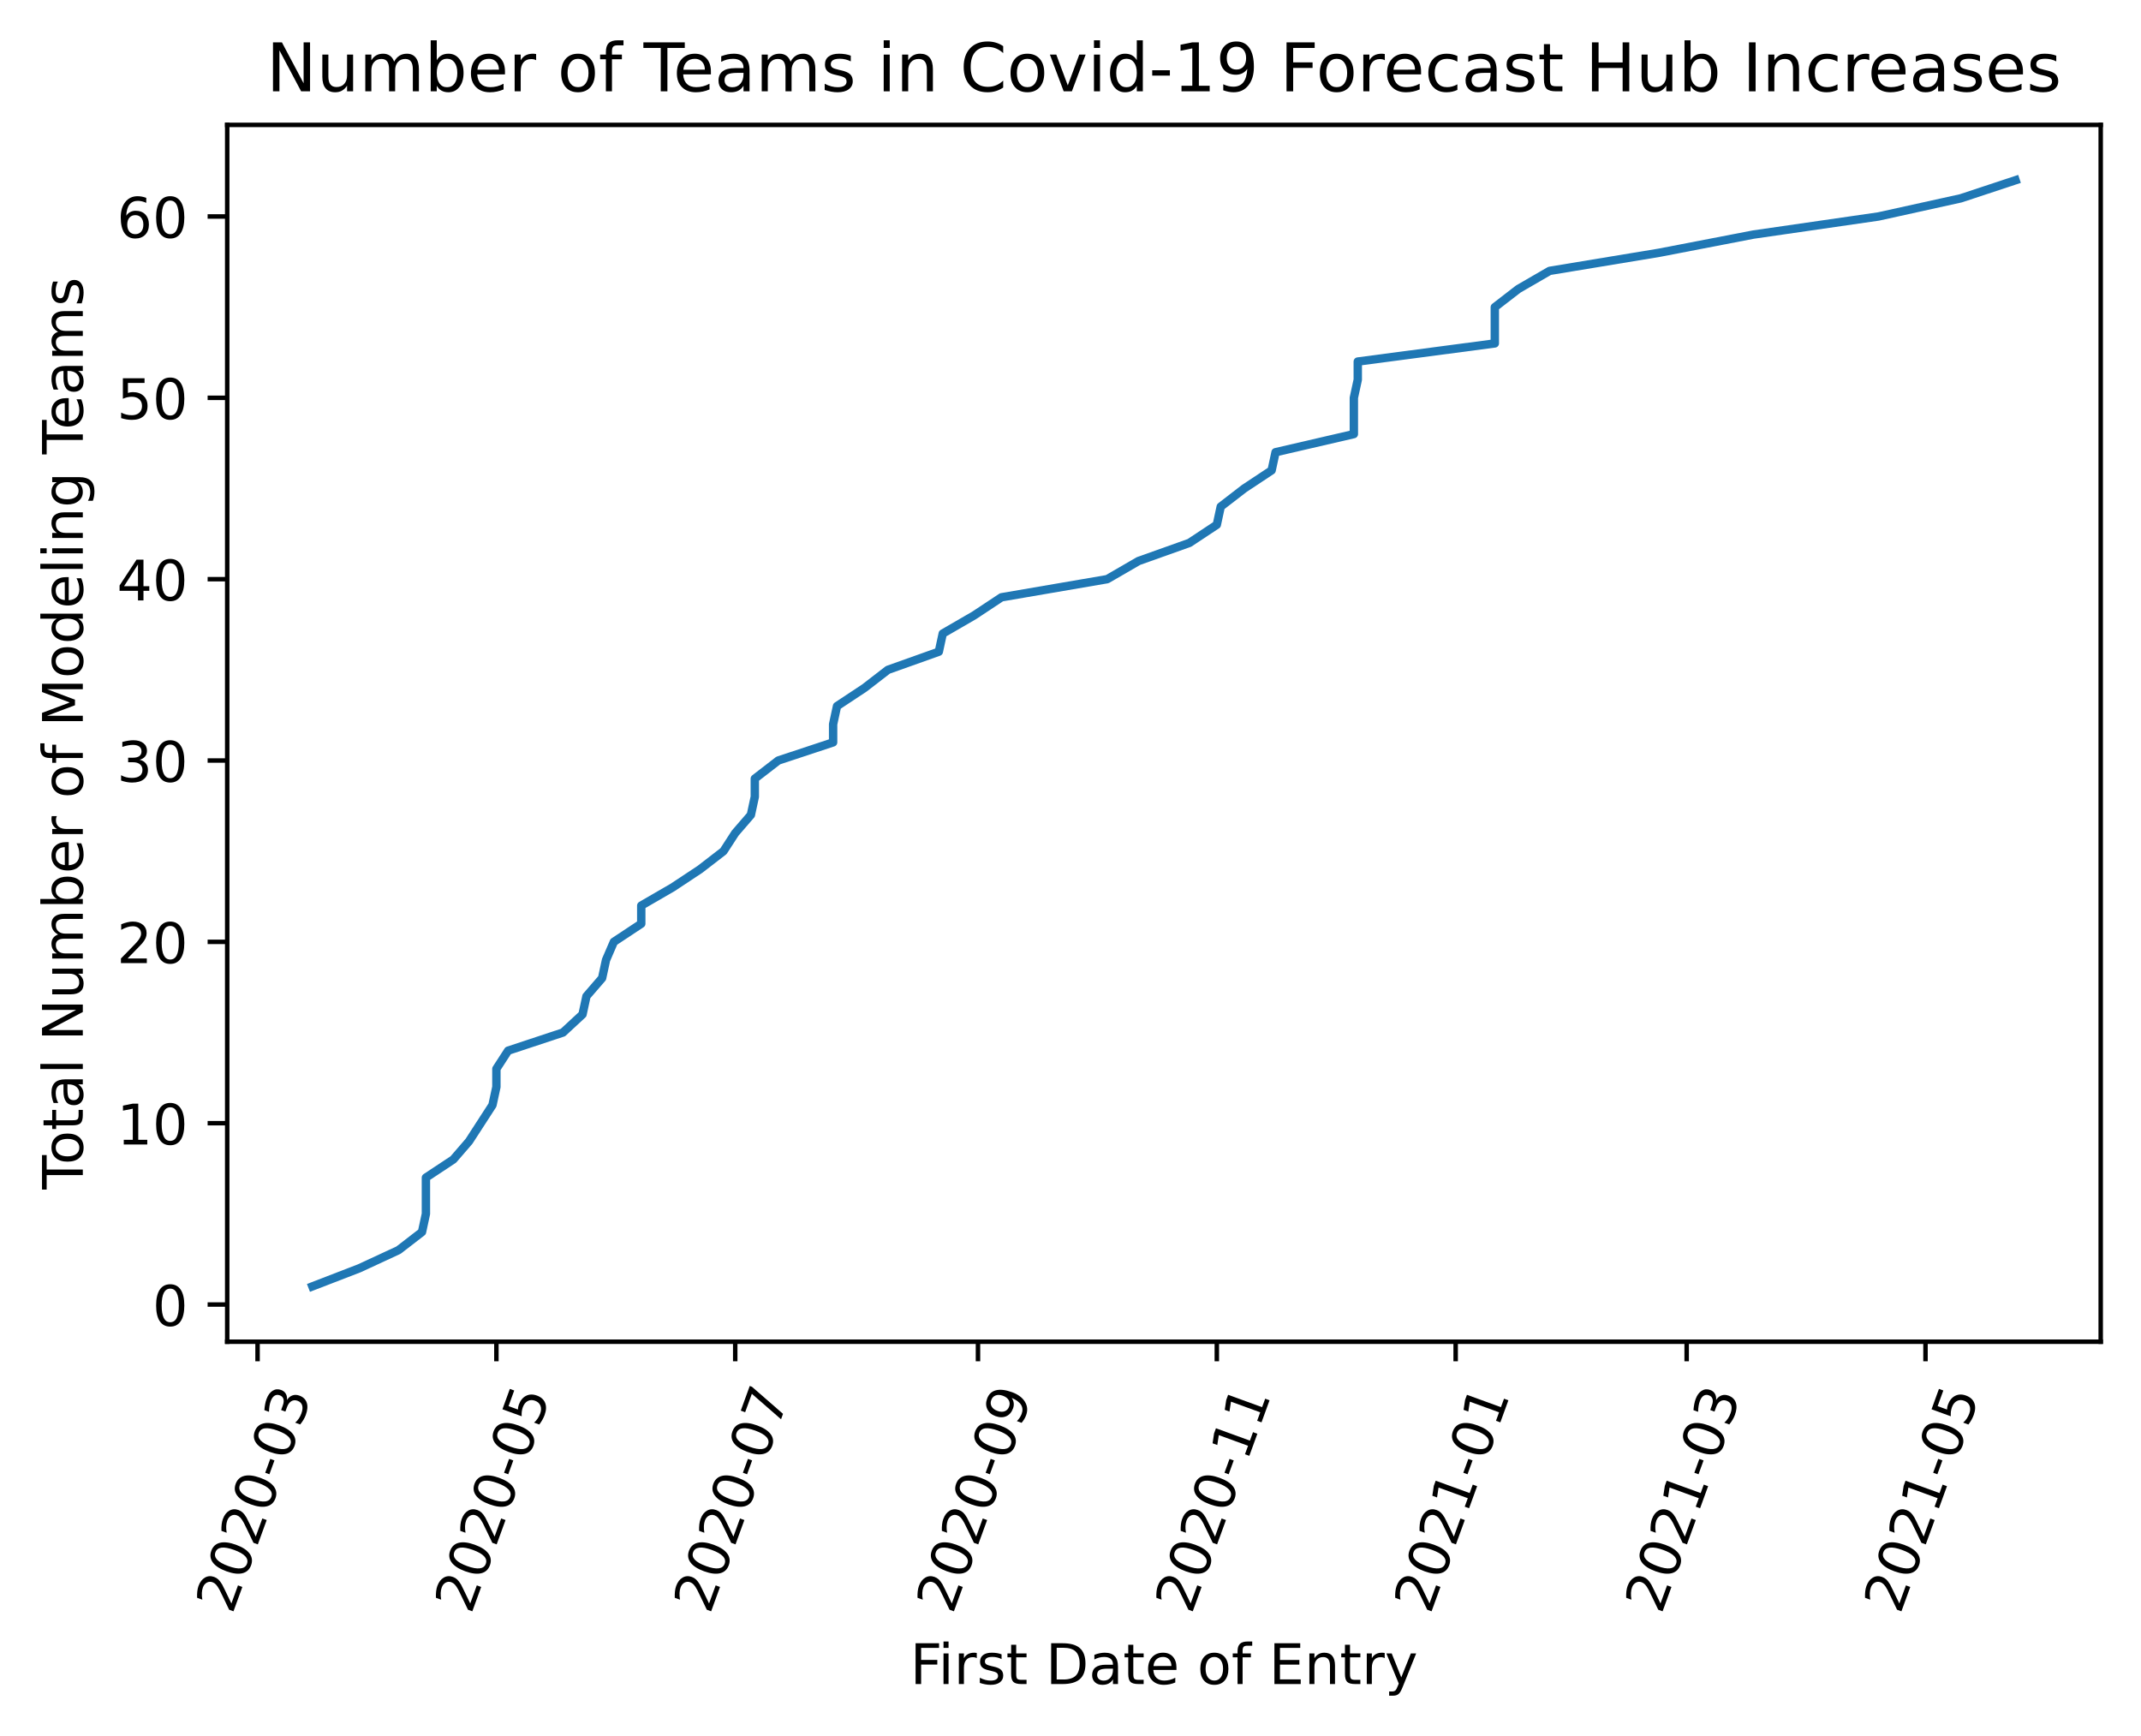
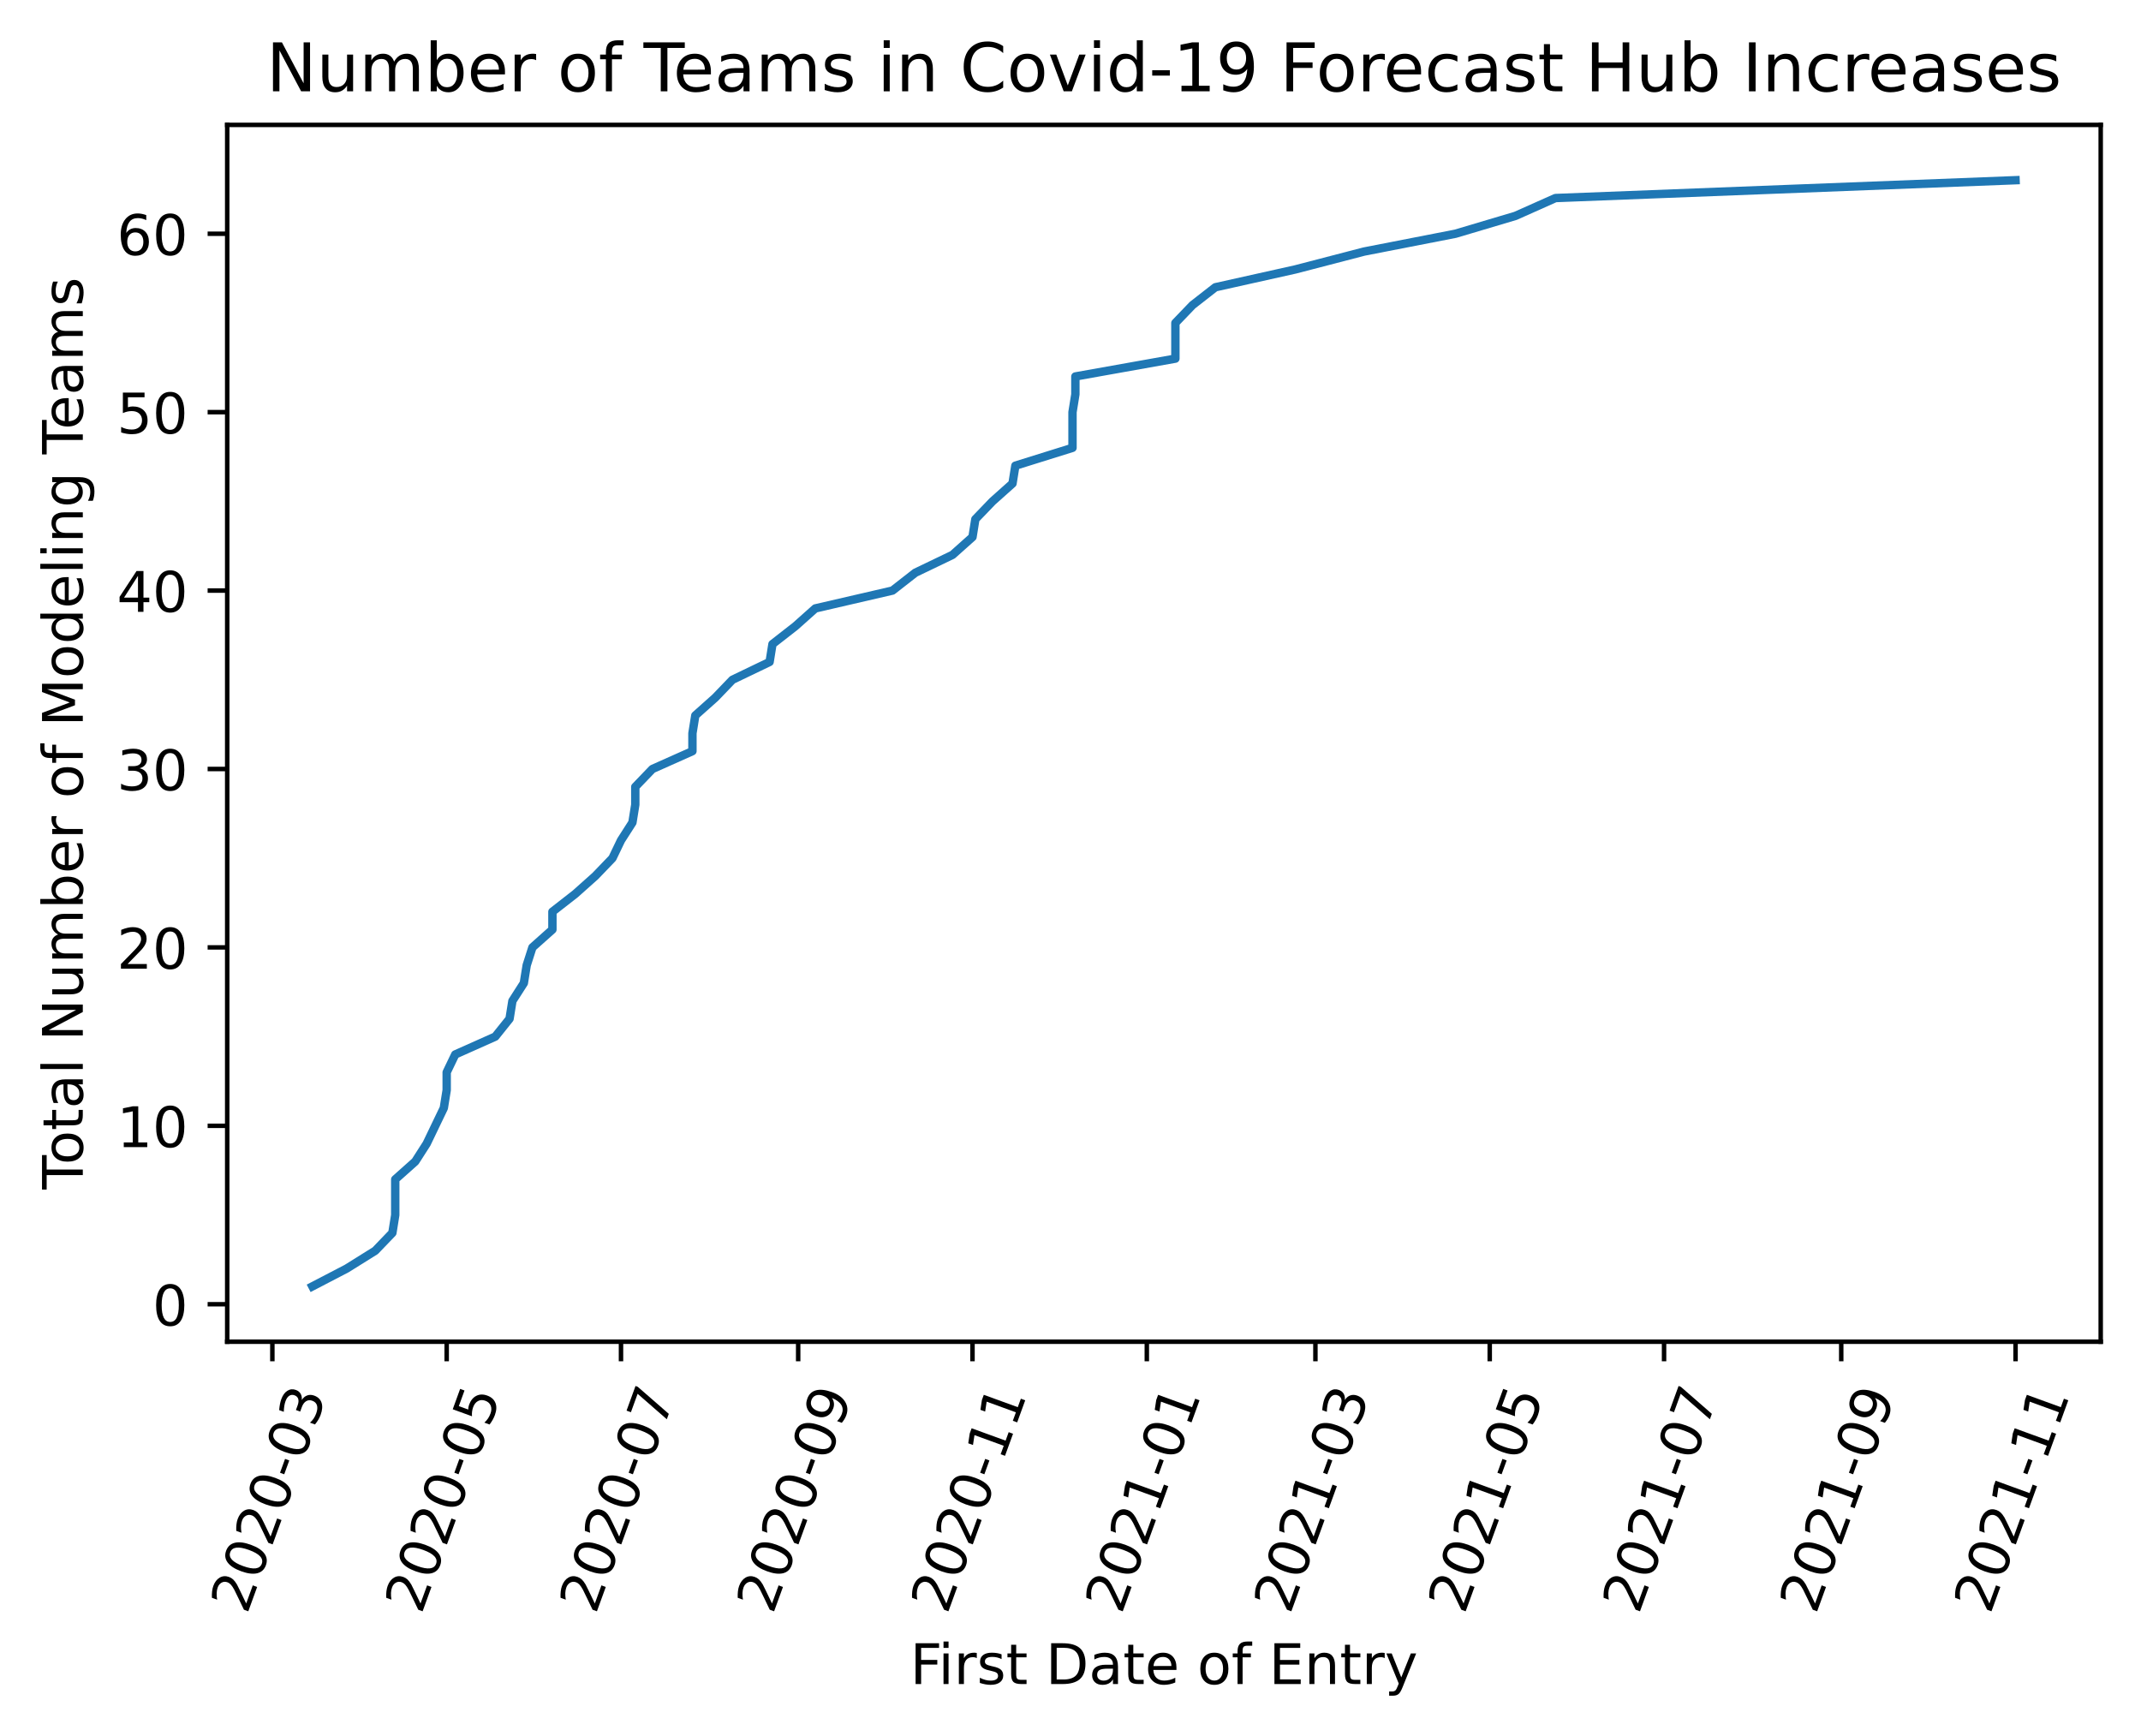
<svg xmlns="http://www.w3.org/2000/svg" xmlns:xlink="http://www.w3.org/1999/xlink" height="310.209pt" version="1.1" viewBox="0 0 382.603 310.209" width="382.603pt">
  <defs>
    <style type="text/css">
*{stroke-linecap:butt;stroke-linejoin:round;}
  </style>
  </defs>
  <g id="figure_1">
    <g id="patch_1">
      <path d="M 0 310.209  L 382.603 310.209  L 382.603 0  L 0 0  z " style="fill:#ffffff;" />
    </g>
    <g id="axes_1">
      <g id="patch_2">
        <path d="M 40.603 239.758  L 375.403 239.758  L 375.403 22.318  L 40.603 22.318  z " style="fill:#ffffff;" />
      </g>
      <g id="matplotlib.axis_1">
        <g id="xtick_1">
          <g id="line2d_1">
            <defs>
-               <path d="M 0 0  L 0 3.5  " id="m8c9752907e" style="stroke:#000000;stroke-width:0.8;" />
-             </defs>
-             <g>
-               <use style="stroke:#000000;stroke-width:0.8;" x="46.026" xlink:href="#m8c9752907e" y="239.758" />
+               <path d="M 0 0  L 0 3.5  " id="mace2588568" style="stroke:#000000;stroke-width:0.8;" />
+             </defs>
+             <g>
+               <use style="stroke:#000000;stroke-width:0.8;" x="48.672" xlink:href="#mace2588568" y="239.758" />
            </g>
          </g>
          <g id="text_1">
            <defs>
              <path d="M 19.188 8.297  L 53.609 8.297  L 53.609 0  L 7.328 0  L 7.328 8.297  Q 12.938 14.109 22.625 23.891  Q 32.328 33.688 34.812 36.531  Q 39.547 41.844 41.422 45.531  Q 43.312 49.219 43.312 52.781  Q 43.312 58.594 39.234 62.25  Q 35.156 65.922 28.609 65.922  Q 23.969 65.922 18.812 64.312  Q 13.672 62.703 7.812 59.422  L 7.812 69.391  Q 13.766 71.781 18.938 73  Q 24.125 74.219 28.422 74.219  Q 39.75 74.219 46.484 68.547  Q 53.219 62.891 53.219 53.422  Q 53.219 48.922 51.531 44.891  Q 49.859 40.875 45.406 35.406  Q 44.188 33.984 37.641 27.219  Q 31.109 20.453 19.188 8.297  z " id="DejaVuSans-50" />
              <path d="M 31.781 66.406  Q 24.172 66.406 20.328 58.906  Q 16.5 51.422 16.5 36.375  Q 16.5 21.391 20.328 13.891  Q 24.172 6.391 31.781 6.391  Q 39.453 6.391 43.281 13.891  Q 47.125 21.391 47.125 36.375  Q 47.125 51.422 43.281 58.906  Q 39.453 66.406 31.781 66.406  z M 31.781 74.219  Q 44.047 74.219 50.516 64.516  Q 56.984 54.828 56.984 36.375  Q 56.984 17.969 50.516 8.266  Q 44.047 -1.422 31.781 -1.422  Q 19.531 -1.422 13.062 8.266  Q 6.594 17.969 6.594 36.375  Q 6.594 54.828 13.062 64.516  Q 19.531 74.219 31.781 74.219  z " id="DejaVuSans-48" />
              <path d="M 4.891 31.391  L 31.203 31.391  L 31.203 23.391  L 4.891 23.391  z " id="DejaVuSans-45" />
              <path d="M 40.578 39.312  Q 47.656 37.797 51.625 33  Q 55.609 28.219 55.609 21.188  Q 55.609 10.406 48.188 4.484  Q 40.766 -1.422 27.094 -1.422  Q 22.516 -1.422 17.656 -0.516  Q 12.797 0.391 7.625 2.203  L 7.625 11.719  Q 11.719 9.328 16.594 8.109  Q 21.484 6.891 26.812 6.891  Q 36.078 6.891 40.938 10.547  Q 45.797 14.203 45.797 21.188  Q 45.797 27.641 41.281 31.266  Q 36.766 34.906 28.719 34.906  L 20.219 34.906  L 20.219 43.016  L 29.109 43.016  Q 36.375 43.016 40.234 45.922  Q 44.094 48.828 44.094 54.297  Q 44.094 59.906 40.109 62.906  Q 36.141 65.922 28.719 65.922  Q 24.656 65.922 20.016 65.031  Q 15.375 64.156 9.812 62.312  L 9.812 71.094  Q 15.438 72.656 20.344 73.438  Q 25.25 74.219 29.594 74.219  Q 40.828 74.219 47.359 69.109  Q 53.906 64.016 53.906 55.328  Q 53.906 49.266 50.438 45.094  Q 46.969 40.922 40.578 39.312  z " id="DejaVuSans-51" />
            </defs>
-             <g transform="translate(41.47338 288.6199)rotate(-70)scale(0.1 -0.1)">
+             <g transform="translate(44.11951 288.6199)rotate(-70)scale(0.1 -0.1)">
              <use xlink:href="#DejaVuSans-50" />
              <use x="63.623" xlink:href="#DejaVuSans-48" />
              <use x="127.246" xlink:href="#DejaVuSans-50" />
              <use x="190.869" xlink:href="#DejaVuSans-48" />
              <use x="254.492" xlink:href="#DejaVuSans-45" />
              <use x="290.576" xlink:href="#DejaVuSans-48" />
              <use x="354.199" xlink:href="#DejaVuSans-51" />
            </g>
          </g>
        </g>
        <g id="xtick_2">
          <g id="line2d_2">
            <g>
-               <use style="stroke:#000000;stroke-width:0.8;" x="88.707" xlink:href="#m8c9752907e" y="239.758" />
+               <use style="stroke:#000000;stroke-width:0.8;" x="79.823" xlink:href="#mace2588568" y="239.758" />
            </g>
          </g>
          <g id="text_2">
            <defs>
              <path d="M 10.797 72.906  L 49.516 72.906  L 49.516 64.594  L 19.828 64.594  L 19.828 46.734  Q 21.969 47.469 24.109 47.828  Q 26.266 48.188 28.422 48.188  Q 40.625 48.188 47.75 41.5  Q 54.891 34.812 54.891 23.391  Q 54.891 11.625 47.562 5.094  Q 40.234 -1.422 26.906 -1.422  Q 22.312 -1.422 17.547 -0.641  Q 12.797 0.141 7.719 1.703  L 7.719 11.625  Q 12.109 9.234 16.797 8.062  Q 21.484 6.891 26.703 6.891  Q 35.156 6.891 40.078 11.328  Q 45.016 15.766 45.016 23.391  Q 45.016 31 40.078 35.438  Q 35.156 39.891 26.703 39.891  Q 22.75 39.891 18.812 39.016  Q 14.891 38.141 10.797 36.281  z " id="DejaVuSans-53" />
            </defs>
-             <g transform="translate(84.15426 288.6199)rotate(-70)scale(0.1 -0.1)">
+             <g transform="translate(75.27082 288.6199)rotate(-70)scale(0.1 -0.1)">
              <use xlink:href="#DejaVuSans-50" />
              <use x="63.623" xlink:href="#DejaVuSans-48" />
              <use x="127.246" xlink:href="#DejaVuSans-50" />
              <use x="190.869" xlink:href="#DejaVuSans-48" />
              <use x="254.492" xlink:href="#DejaVuSans-45" />
              <use x="290.576" xlink:href="#DejaVuSans-48" />
              <use x="354.199" xlink:href="#DejaVuSans-53" />
            </g>
          </g>
        </g>
        <g id="xtick_3">
          <g id="line2d_3">
            <g>
-               <use style="stroke:#000000;stroke-width:0.8;" x="131.387" xlink:href="#m8c9752907e" y="239.758" />
+               <use style="stroke:#000000;stroke-width:0.8;" x="110.974" xlink:href="#mace2588568" y="239.758" />
            </g>
          </g>
          <g id="text_3">
            <defs>
              <path d="M 8.203 72.906  L 55.078 72.906  L 55.078 68.703  L 28.609 0  L 18.312 0  L 43.219 64.594  L 8.203 64.594  z " id="DejaVuSans-55" />
            </defs>
-             <g transform="translate(126.8351 288.6199)rotate(-70)scale(0.1 -0.1)">
+             <g transform="translate(106.4221 288.6199)rotate(-70)scale(0.1 -0.1)">
              <use xlink:href="#DejaVuSans-50" />
              <use x="63.623" xlink:href="#DejaVuSans-48" />
              <use x="127.246" xlink:href="#DejaVuSans-50" />
              <use x="190.869" xlink:href="#DejaVuSans-48" />
              <use x="254.492" xlink:href="#DejaVuSans-45" />
              <use x="290.576" xlink:href="#DejaVuSans-48" />
              <use x="354.199" xlink:href="#DejaVuSans-55" />
            </g>
          </g>
        </g>
        <g id="xtick_4">
          <g id="line2d_4">
            <g>
-               <use style="stroke:#000000;stroke-width:0.8;" x="174.768" xlink:href="#m8c9752907e" y="239.758" />
+               <use style="stroke:#000000;stroke-width:0.8;" x="142.636" xlink:href="#mace2588568" y="239.758" />
            </g>
          </g>
          <g id="text_4">
            <defs>
              <path d="M 10.984 1.516  L 10.984 10.5  Q 14.703 8.734 18.5 7.812  Q 22.312 6.891 25.984 6.891  Q 35.75 6.891 40.891 13.453  Q 46.047 20.016 46.781 33.406  Q 43.953 29.203 39.594 26.953  Q 35.25 24.703 29.984 24.703  Q 19.047 24.703 12.672 31.312  Q 6.297 37.938 6.297 49.422  Q 6.297 60.641 12.938 67.422  Q 19.578 74.219 30.609 74.219  Q 43.266 74.219 49.922 64.516  Q 56.594 54.828 56.594 36.375  Q 56.594 19.141 48.406 8.859  Q 40.234 -1.422 26.422 -1.422  Q 22.703 -1.422 18.891 -0.688  Q 15.094 0.047 10.984 1.516  z M 30.609 32.422  Q 37.25 32.422 41.125 36.953  Q 45.016 41.5 45.016 49.422  Q 45.016 57.281 41.125 61.844  Q 37.25 66.406 30.609 66.406  Q 23.969 66.406 20.094 61.844  Q 16.219 57.281 16.219 49.422  Q 16.219 41.5 20.094 36.953  Q 23.969 32.422 30.609 32.422  z " id="DejaVuSans-57" />
            </defs>
-             <g transform="translate(170.2157 288.6199)rotate(-70)scale(0.1 -0.1)">
+             <g transform="translate(138.0841 288.6199)rotate(-70)scale(0.1 -0.1)">
              <use xlink:href="#DejaVuSans-50" />
              <use x="63.623" xlink:href="#DejaVuSans-48" />
              <use x="127.246" xlink:href="#DejaVuSans-50" />
              <use x="190.869" xlink:href="#DejaVuSans-48" />
              <use x="254.492" xlink:href="#DejaVuSans-45" />
              <use x="290.576" xlink:href="#DejaVuSans-48" />
              <use x="354.199" xlink:href="#DejaVuSans-57" />
            </g>
          </g>
        </g>
        <g id="xtick_5">
          <g id="line2d_5">
            <g>
-               <use style="stroke:#000000;stroke-width:0.8;" x="217.449" xlink:href="#m8c9752907e" y="239.758" />
+               <use style="stroke:#000000;stroke-width:0.8;" x="173.788" xlink:href="#mace2588568" y="239.758" />
            </g>
          </g>
          <g id="text_5">
            <defs>
              <path d="M 12.406 8.297  L 28.516 8.297  L 28.516 63.922  L 10.984 60.406  L 10.984 69.391  L 28.422 72.906  L 38.281 72.906  L 38.281 8.297  L 54.391 8.297  L 54.391 0  L 12.406 0  z " id="DejaVuSans-49" />
            </defs>
-             <g transform="translate(212.8966 288.6199)rotate(-70)scale(0.1 -0.1)">
+             <g transform="translate(169.2354 288.6199)rotate(-70)scale(0.1 -0.1)">
              <use xlink:href="#DejaVuSans-50" />
              <use x="63.623" xlink:href="#DejaVuSans-48" />
              <use x="127.246" xlink:href="#DejaVuSans-50" />
              <use x="190.869" xlink:href="#DejaVuSans-48" />
              <use x="254.492" xlink:href="#DejaVuSans-45" />
              <use x="290.576" xlink:href="#DejaVuSans-49" />
              <use x="354.199" xlink:href="#DejaVuSans-49" />
            </g>
          </g>
        </g>
        <g id="xtick_6">
          <g id="line2d_6">
            <g>
-               <use style="stroke:#000000;stroke-width:0.8;" x="260.13" xlink:href="#m8c9752907e" y="239.758" />
+               <use style="stroke:#000000;stroke-width:0.8;" x="204.939" xlink:href="#mace2588568" y="239.758" />
            </g>
          </g>
          <g id="text_6">
-             <g transform="translate(255.5775 288.6199)rotate(-70)scale(0.1 -0.1)">
+             <g transform="translate(200.3867 288.6199)rotate(-70)scale(0.1 -0.1)">
              <use xlink:href="#DejaVuSans-50" />
              <use x="63.623" xlink:href="#DejaVuSans-48" />
              <use x="127.246" xlink:href="#DejaVuSans-50" />
              <use x="190.869" xlink:href="#DejaVuSans-49" />
              <use x="254.492" xlink:href="#DejaVuSans-45" />
              <use x="290.576" xlink:href="#DejaVuSans-48" />
              <use x="354.199" xlink:href="#DejaVuSans-49" />
            </g>
          </g>
        </g>
        <g id="xtick_7">
          <g id="line2d_7">
            <g>
-               <use style="stroke:#000000;stroke-width:0.8;" x="301.411" xlink:href="#m8c9752907e" y="239.758" />
+               <use style="stroke:#000000;stroke-width:0.8;" x="235.069" xlink:href="#mace2588568" y="239.758" />
            </g>
          </g>
          <g id="text_7">
-             <g transform="translate(296.859 288.6199)rotate(-70)scale(0.1 -0.1)">
+             <g transform="translate(230.5167 288.6199)rotate(-70)scale(0.1 -0.1)">
              <use xlink:href="#DejaVuSans-50" />
              <use x="63.623" xlink:href="#DejaVuSans-48" />
              <use x="127.246" xlink:href="#DejaVuSans-50" />
              <use x="190.869" xlink:href="#DejaVuSans-49" />
              <use x="254.492" xlink:href="#DejaVuSans-45" />
              <use x="290.576" xlink:href="#DejaVuSans-48" />
              <use x="354.199" xlink:href="#DejaVuSans-51" />
            </g>
          </g>
        </g>
        <g id="xtick_8">
          <g id="line2d_8">
            <g>
-               <use style="stroke:#000000;stroke-width:0.8;" x="344.092" xlink:href="#m8c9752907e" y="239.758" />
+               <use style="stroke:#000000;stroke-width:0.8;" x="266.22" xlink:href="#mace2588568" y="239.758" />
            </g>
          </g>
          <g id="text_8">
-             <g transform="translate(339.5398 288.6199)rotate(-70)scale(0.1 -0.1)">
+             <g transform="translate(261.668 288.6199)rotate(-70)scale(0.1 -0.1)">
              <use xlink:href="#DejaVuSans-50" />
              <use x="63.623" xlink:href="#DejaVuSans-48" />
              <use x="127.246" xlink:href="#DejaVuSans-50" />
              <use x="190.869" xlink:href="#DejaVuSans-49" />
              <use x="254.492" xlink:href="#DejaVuSans-45" />
              <use x="290.576" xlink:href="#DejaVuSans-48" />
              <use x="354.199" xlink:href="#DejaVuSans-53" />
            </g>
          </g>
        </g>
-         <g id="text_9">
+         <g id="xtick_9">
+           <g id="line2d_9">
+             <g>
+               <use style="stroke:#000000;stroke-width:0.8;" x="297.372" xlink:href="#mace2588568" y="239.758" />
+             </g>
+           </g>
+           <g id="text_9">
+             <g transform="translate(292.8193 288.6199)rotate(-70)scale(0.1 -0.1)">
+               <use xlink:href="#DejaVuSans-50" />
+               <use x="63.623" xlink:href="#DejaVuSans-48" />
+               <use x="127.246" xlink:href="#DejaVuSans-50" />
+               <use x="190.869" xlink:href="#DejaVuSans-49" />
+               <use x="254.492" xlink:href="#DejaVuSans-45" />
+               <use x="290.576" xlink:href="#DejaVuSans-48" />
+               <use x="354.199" xlink:href="#DejaVuSans-55" />
+             </g>
+           </g>
+         </g>
+         <g id="xtick_10">
+           <g id="line2d_10">
+             <g>
+               <use style="stroke:#000000;stroke-width:0.8;" x="329.034" xlink:href="#mace2588568" y="239.758" />
+             </g>
+           </g>
+           <g id="text_10">
+             <g transform="translate(324.4813 288.6199)rotate(-70)scale(0.1 -0.1)">
+               <use xlink:href="#DejaVuSans-50" />
+               <use x="63.623" xlink:href="#DejaVuSans-48" />
+               <use x="127.246" xlink:href="#DejaVuSans-50" />
+               <use x="190.869" xlink:href="#DejaVuSans-49" />
+               <use x="254.492" xlink:href="#DejaVuSans-45" />
+               <use x="290.576" xlink:href="#DejaVuSans-48" />
+               <use x="354.199" xlink:href="#DejaVuSans-57" />
+             </g>
+           </g>
+         </g>
+         <g id="xtick_11">
+           <g id="line2d_11">
+             <g>
+               <use style="stroke:#000000;stroke-width:0.8;" x="360.185" xlink:href="#mace2588568" y="239.758" />
+             </g>
+           </g>
+           <g id="text_11">
+             <g transform="translate(355.6326 288.6199)rotate(-70)scale(0.1 -0.1)">
+               <use xlink:href="#DejaVuSans-50" />
+               <use x="63.623" xlink:href="#DejaVuSans-48" />
+               <use x="127.246" xlink:href="#DejaVuSans-50" />
+               <use x="190.869" xlink:href="#DejaVuSans-49" />
+               <use x="254.492" xlink:href="#DejaVuSans-45" />
+               <use x="290.576" xlink:href="#DejaVuSans-49" />
+               <use x="354.199" xlink:href="#DejaVuSans-49" />
+             </g>
+           </g>
+         </g>
+         <g id="text_12">
          <defs>
            <path d="M 9.812 72.906  L 51.703 72.906  L 51.703 64.594  L 19.672 64.594  L 19.672 43.109  L 48.578 43.109  L 48.578 34.812  L 19.672 34.812  L 19.672 0  L 9.812 0  z " id="DejaVuSans-70" />
            <path d="M 9.422 54.688  L 18.406 54.688  L 18.406 0  L 9.422 0  z M 9.422 75.984  L 18.406 75.984  L 18.406 64.594  L 9.422 64.594  z " id="DejaVuSans-105" />
            <path d="M 41.109 46.297  Q 39.594 47.172 37.812 47.578  Q 36.031 48 33.891 48  Q 26.266 48 22.188 43.047  Q 18.109 38.094 18.109 28.812  L 18.109 0  L 9.078 0  L 9.078 54.688  L 18.109 54.688  L 18.109 46.188  Q 20.953 51.172 25.484 53.578  Q 30.031 56 36.531 56  Q 37.453 56 38.578 55.875  Q 39.703 55.766 41.062 55.516  z " id="DejaVuSans-114" />
            <path d="M 44.281 53.078  L 44.281 44.578  Q 40.484 46.531 36.375 47.5  Q 32.281 48.484 27.875 48.484  Q 21.188 48.484 17.844 46.438  Q 14.5 44.391 14.5 40.281  Q 14.5 37.156 16.891 35.375  Q 19.281 33.594 26.516 31.984  L 29.594 31.297  Q 39.156 29.25 43.188 25.516  Q 47.219 21.781 47.219 15.094  Q 47.219 7.469 41.188 3.016  Q 35.156 -1.422 24.609 -1.422  Q 20.219 -1.422 15.453 -0.562  Q 10.688 0.297 5.422 2  L 5.422 11.281  Q 10.406 8.688 15.234 7.391  Q 20.062 6.109 24.812 6.109  Q 31.156 6.109 34.562 8.281  Q 37.984 10.453 37.984 14.406  Q 37.984 18.062 35.516 20.016  Q 33.062 21.969 24.703 23.781  L 21.578 24.516  Q 13.234 26.266 9.516 29.906  Q 5.812 33.547 5.812 39.891  Q 5.812 47.609 11.281 51.797  Q 16.75 56 26.812 56  Q 31.781 56 36.172 55.266  Q 40.578 54.547 44.281 53.078  z " id="DejaVuSans-115" />
            <path d="M 18.312 70.219  L 18.312 54.688  L 36.812 54.688  L 36.812 47.703  L 18.312 47.703  L 18.312 18.016  Q 18.312 11.328 20.141 9.422  Q 21.969 7.516 27.594 7.516  L 36.812 7.516  L 36.812 0  L 27.594 0  Q 17.188 0 13.234 3.875  Q 9.281 7.766 9.281 18.016  L 9.281 47.703  L 2.688 47.703  L 2.688 54.688  L 9.281 54.688  L 9.281 70.219  z " id="DejaVuSans-116" />
            <path id="DejaVuSans-32" />
            <path d="M 19.672 64.797  L 19.672 8.109  L 31.594 8.109  Q 46.688 8.109 53.688 14.938  Q 60.688 21.781 60.688 36.531  Q 60.688 51.172 53.688 57.984  Q 46.688 64.797 31.594 64.797  z M 9.812 72.906  L 30.078 72.906  Q 51.266 72.906 61.172 64.094  Q 71.094 55.281 71.094 36.531  Q 71.094 17.672 61.125 8.828  Q 51.172 0 30.078 0  L 9.812 0  z " id="DejaVuSans-68" />
            <path d="M 34.281 27.484  Q 23.391 27.484 19.188 25  Q 14.984 22.516 14.984 16.5  Q 14.984 11.719 18.141 8.906  Q 21.297 6.109 26.703 6.109  Q 34.188 6.109 38.703 11.406  Q 43.219 16.703 43.219 25.484  L 43.219 27.484  z M 52.203 31.203  L 52.203 0  L 43.219 0  L 43.219 8.297  Q 40.141 3.328 35.547 0.953  Q 30.953 -1.422 24.312 -1.422  Q 15.922 -1.422 10.953 3.297  Q 6 8.016 6 15.922  Q 6 25.141 12.172 29.828  Q 18.359 34.516 30.609 34.516  L 43.219 34.516  L 43.219 35.406  Q 43.219 41.609 39.141 45  Q 35.062 48.391 27.688 48.391  Q 23 48.391 18.547 47.266  Q 14.109 46.141 10.016 43.891  L 10.016 52.203  Q 14.938 54.109 19.578 55.047  Q 24.219 56 28.609 56  Q 40.484 56 46.344 49.844  Q 52.203 43.703 52.203 31.203  z " id="DejaVuSans-97" />
            <path d="M 56.203 29.594  L 56.203 25.203  L 14.891 25.203  Q 15.484 15.922 20.484 11.062  Q 25.484 6.203 34.422 6.203  Q 39.594 6.203 44.453 7.469  Q 49.312 8.734 54.109 11.281  L 54.109 2.781  Q 49.266 0.734 44.188 -0.344  Q 39.109 -1.422 33.891 -1.422  Q 20.797 -1.422 13.156 6.188  Q 5.516 13.812 5.516 26.812  Q 5.516 40.234 12.766 48.109  Q 20.016 56 32.328 56  Q 43.359 56 49.781 48.891  Q 56.203 41.797 56.203 29.594  z M 47.219 32.234  Q 47.125 39.594 43.094 43.984  Q 39.062 48.391 32.422 48.391  Q 24.906 48.391 20.391 44.141  Q 15.875 39.891 15.188 32.172  z " id="DejaVuSans-101" />
            <path d="M 30.609 48.391  Q 23.391 48.391 19.188 42.75  Q 14.984 37.109 14.984 27.297  Q 14.984 17.484 19.156 11.844  Q 23.344 6.203 30.609 6.203  Q 37.797 6.203 41.984 11.859  Q 46.188 17.531 46.188 27.297  Q 46.188 37.016 41.984 42.703  Q 37.797 48.391 30.609 48.391  z M 30.609 56  Q 42.328 56 49.016 48.375  Q 55.719 40.766 55.719 27.297  Q 55.719 13.875 49.016 6.219  Q 42.328 -1.422 30.609 -1.422  Q 18.844 -1.422 12.172 6.219  Q 5.516 13.875 5.516 27.297  Q 5.516 40.766 12.172 48.375  Q 18.844 56 30.609 56  z " id="DejaVuSans-111" />
            <path d="M 37.109 75.984  L 37.109 68.5  L 28.516 68.5  Q 23.688 68.5 21.797 66.547  Q 19.922 64.594 19.922 59.516  L 19.922 54.688  L 34.719 54.688  L 34.719 47.703  L 19.922 47.703  L 19.922 0  L 10.891 0  L 10.891 47.703  L 2.297 47.703  L 2.297 54.688  L 10.891 54.688  L 10.891 58.5  Q 10.891 67.625 15.141 71.797  Q 19.391 75.984 28.609 75.984  z " id="DejaVuSans-102" />
            <path d="M 9.812 72.906  L 55.906 72.906  L 55.906 64.594  L 19.672 64.594  L 19.672 43.016  L 54.391 43.016  L 54.391 34.719  L 19.672 34.719  L 19.672 8.297  L 56.781 8.297  L 56.781 0  L 9.812 0  z " id="DejaVuSans-69" />
            <path d="M 54.891 33.016  L 54.891 0  L 45.906 0  L 45.906 32.719  Q 45.906 40.484 42.875 44.328  Q 39.844 48.188 33.797 48.188  Q 26.516 48.188 22.312 43.547  Q 18.109 38.922 18.109 30.906  L 18.109 0  L 9.078 0  L 9.078 54.688  L 18.109 54.688  L 18.109 46.188  Q 21.344 51.125 25.703 53.562  Q 30.078 56 35.797 56  Q 45.219 56 50.047 50.172  Q 54.891 44.344 54.891 33.016  z " id="DejaVuSans-110" />
            <path d="M 32.172 -5.078  Q 28.375 -14.844 24.75 -17.812  Q 21.141 -20.797 15.094 -20.797  L 7.906 -20.797  L 7.906 -13.281  L 13.188 -13.281  Q 16.891 -13.281 18.938 -11.516  Q 21 -9.766 23.484 -3.219  L 25.094 0.875  L 2.984 54.688  L 12.5 54.688  L 29.594 11.922  L 46.688 54.688  L 56.203 54.688  z " id="DejaVuSans-121" />
          </defs>
          <g transform="translate(162.6398 300.9297)scale(0.1 -0.1)">
            <use xlink:href="#DejaVuSans-70" />
            <use x="50.27" xlink:href="#DejaVuSans-105" />
            <use x="78.053" xlink:href="#DejaVuSans-114" />
            <use x="119.166" xlink:href="#DejaVuSans-115" />
            <use x="171.266" xlink:href="#DejaVuSans-116" />
            <use x="210.475" xlink:href="#DejaVuSans-32" />
            <use x="242.262" xlink:href="#DejaVuSans-68" />
            <use x="319.264" xlink:href="#DejaVuSans-97" />
            <use x="380.543" xlink:href="#DejaVuSans-116" />
            <use x="419.752" xlink:href="#DejaVuSans-101" />
            <use x="481.275" xlink:href="#DejaVuSans-32" />
            <use x="513.062" xlink:href="#DejaVuSans-111" />
            <use x="574.244" xlink:href="#DejaVuSans-102" />
            <use x="609.449" xlink:href="#DejaVuSans-32" />
            <use x="641.236" xlink:href="#DejaVuSans-69" />
            <use x="704.42" xlink:href="#DejaVuSans-110" />
            <use x="767.799" xlink:href="#DejaVuSans-116" />
            <use x="807.008" xlink:href="#DejaVuSans-114" />
            <use x="848.121" xlink:href="#DejaVuSans-121" />
          </g>
        </g>
      </g>
      <g id="matplotlib.axis_2">
        <g id="ytick_1">
-           <g id="line2d_9">
-             <defs>
-               <path d="M 0 0  L -3.5 0  " id="mb8f0be39b9" style="stroke:#000000;stroke-width:0.8;" />
-             </defs>
-             <g>
-               <use style="stroke:#000000;stroke-width:0.8;" x="40.603" xlink:href="#mb8f0be39b9" y="233.115" />
-             </g>
-           </g>
-           <g id="text_10">
-             <g transform="translate(27.24063 236.9142)scale(0.1 -0.1)">
+           <g id="line2d_12">
+             <defs>
+               <path d="M 0 0  L -3.5 0  " id="m6ab90742f4" style="stroke:#000000;stroke-width:0.8;" />
+             </defs>
+             <g>
+               <use style="stroke:#000000;stroke-width:0.8;" x="40.603" xlink:href="#m6ab90742f4" y="233.063" />
+             </g>
+           </g>
+           <g id="text_13">
+             <g transform="translate(27.24063 236.862)scale(0.1 -0.1)">
              <use xlink:href="#DejaVuSans-48" />
            </g>
          </g>
        </g>
        <g id="ytick_2">
-           <g id="line2d_10">
-             <g>
-               <use style="stroke:#000000;stroke-width:0.8;" x="40.603" xlink:href="#mb8f0be39b9" y="200.71" />
-             </g>
-           </g>
-           <g id="text_11">
-             <g transform="translate(20.87813 204.5089)scale(0.1 -0.1)">
+           <g id="line2d_13">
+             <g>
+               <use style="stroke:#000000;stroke-width:0.8;" x="40.603" xlink:href="#m6ab90742f4" y="201.18" />
+             </g>
+           </g>
+           <g id="text_14">
+             <g transform="translate(20.87813 204.9793)scale(0.1 -0.1)">
              <use xlink:href="#DejaVuSans-49" />
              <use x="63.623" xlink:href="#DejaVuSans-48" />
            </g>
          </g>
        </g>
        <g id="ytick_3">
-           <g id="line2d_11">
-             <g>
-               <use style="stroke:#000000;stroke-width:0.8;" x="40.603" xlink:href="#mb8f0be39b9" y="168.304" />
-             </g>
-           </g>
-           <g id="text_12">
-             <g transform="translate(20.87813 172.1035)scale(0.1 -0.1)">
+           <g id="line2d_14">
+             <g>
+               <use style="stroke:#000000;stroke-width:0.8;" x="40.603" xlink:href="#m6ab90742f4" y="169.297" />
+             </g>
+           </g>
+           <g id="text_15">
+             <g transform="translate(20.87813 173.0966)scale(0.1 -0.1)">
              <use xlink:href="#DejaVuSans-50" />
              <use x="63.623" xlink:href="#DejaVuSans-48" />
            </g>
          </g>
        </g>
        <g id="ytick_4">
-           <g id="line2d_12">
-             <g>
-               <use style="stroke:#000000;stroke-width:0.8;" x="40.603" xlink:href="#mb8f0be39b9" y="135.899" />
-             </g>
-           </g>
-           <g id="text_13">
-             <g transform="translate(20.87813 139.6981)scale(0.1 -0.1)">
+           <g id="line2d_15">
+             <g>
+               <use style="stroke:#000000;stroke-width:0.8;" x="40.603" xlink:href="#m6ab90742f4" y="137.415" />
+             </g>
+           </g>
+           <g id="text_16">
+             <g transform="translate(20.87813 141.2139)scale(0.1 -0.1)">
              <use xlink:href="#DejaVuSans-51" />
              <use x="63.623" xlink:href="#DejaVuSans-48" />
            </g>
          </g>
        </g>
        <g id="ytick_5">
-           <g id="line2d_13">
-             <g>
-               <use style="stroke:#000000;stroke-width:0.8;" x="40.603" xlink:href="#mb8f0be39b9" y="103.494" />
-             </g>
-           </g>
-           <g id="text_14">
+           <g id="line2d_16">
+             <g>
+               <use style="stroke:#000000;stroke-width:0.8;" x="40.603" xlink:href="#m6ab90742f4" y="105.532" />
+             </g>
+           </g>
+           <g id="text_17">
            <defs>
              <path d="M 37.797 64.312  L 12.891 25.391  L 37.797 25.391  z M 35.203 72.906  L 47.609 72.906  L 47.609 25.391  L 58.016 25.391  L 58.016 17.188  L 47.609 17.188  L 47.609 0  L 37.797 0  L 37.797 17.188  L 4.891 17.188  L 4.891 26.703  z " id="DejaVuSans-52" />
            </defs>
-             <g transform="translate(20.87813 107.2928)scale(0.1 -0.1)">
+             <g transform="translate(20.87813 109.3312)scale(0.1 -0.1)">
              <use xlink:href="#DejaVuSans-52" />
              <use x="63.623" xlink:href="#DejaVuSans-48" />
            </g>
          </g>
        </g>
        <g id="ytick_6">
-           <g id="line2d_14">
-             <g>
-               <use style="stroke:#000000;stroke-width:0.8;" x="40.603" xlink:href="#mb8f0be39b9" y="71.088" />
-             </g>
-           </g>
-           <g id="text_15">
-             <g transform="translate(20.87813 74.88742)scale(0.1 -0.1)">
+           <g id="line2d_17">
+             <g>
+               <use style="stroke:#000000;stroke-width:0.8;" x="40.603" xlink:href="#m6ab90742f4" y="73.649" />
+             </g>
+           </g>
+           <g id="text_18">
+             <g transform="translate(20.87813 77.44849)scale(0.1 -0.1)">
              <use xlink:href="#DejaVuSans-53" />
              <use x="63.623" xlink:href="#DejaVuSans-48" />
            </g>
          </g>
        </g>
        <g id="ytick_7">
-           <g id="line2d_15">
-             <g>
-               <use style="stroke:#000000;stroke-width:0.8;" x="40.603" xlink:href="#mb8f0be39b9" y="38.683" />
-             </g>
-           </g>
-           <g id="text_16">
+           <g id="line2d_18">
+             <g>
+               <use style="stroke:#000000;stroke-width:0.8;" x="40.603" xlink:href="#m6ab90742f4" y="41.767" />
+             </g>
+           </g>
+           <g id="text_19">
            <defs>
              <path d="M 33.016 40.375  Q 26.375 40.375 22.484 35.828  Q 18.609 31.297 18.609 23.391  Q 18.609 15.531 22.484 10.953  Q 26.375 6.391 33.016 6.391  Q 39.656 6.391 43.531 10.953  Q 47.406 15.531 47.406 23.391  Q 47.406 31.297 43.531 35.828  Q 39.656 40.375 33.016 40.375  z M 52.594 71.297  L 52.594 62.312  Q 48.875 64.062 45.094 64.984  Q 41.312 65.922 37.594 65.922  Q 27.828 65.922 22.672 59.328  Q 17.531 52.734 16.797 39.406  Q 19.672 43.656 24.016 45.922  Q 28.375 48.188 33.594 48.188  Q 44.578 48.188 50.953 41.516  Q 57.328 34.859 57.328 23.391  Q 57.328 12.156 50.688 5.359  Q 44.047 -1.422 33.016 -1.422  Q 20.359 -1.422 13.672 8.266  Q 6.984 17.969 6.984 36.375  Q 6.984 53.656 15.188 63.938  Q 23.391 74.219 37.203 74.219  Q 40.922 74.219 44.703 73.484  Q 48.484 72.75 52.594 71.297  z " id="DejaVuSans-54" />
            </defs>
-             <g transform="translate(20.87813 42.48205)scale(0.1 -0.1)">
+             <g transform="translate(20.87813 45.56579)scale(0.1 -0.1)">
              <use xlink:href="#DejaVuSans-54" />
              <use x="63.623" xlink:href="#DejaVuSans-48" />
            </g>
          </g>
        </g>
-         <g id="text_17">
+         <g id="text_20">
          <defs>
            <path d="M -0.297 72.906  L 61.375 72.906  L 61.375 64.594  L 35.5 64.594  L 35.5 0  L 25.594 0  L 25.594 64.594  L -0.297 64.594  z " id="DejaVuSans-84" />
            <path d="M 9.422 75.984  L 18.406 75.984  L 18.406 0  L 9.422 0  z " id="DejaVuSans-108" />
            <path d="M 9.812 72.906  L 23.094 72.906  L 55.422 11.922  L 55.422 72.906  L 64.984 72.906  L 64.984 0  L 51.703 0  L 19.391 60.984  L 19.391 0  L 9.812 0  z " id="DejaVuSans-78" />
            <path d="M 8.5 21.578  L 8.5 54.688  L 17.484 54.688  L 17.484 21.922  Q 17.484 14.156 20.5 10.266  Q 23.531 6.391 29.594 6.391  Q 36.859 6.391 41.078 11.031  Q 45.312 15.672 45.312 23.688  L 45.312 54.688  L 54.297 54.688  L 54.297 0  L 45.312 0  L 45.312 8.406  Q 42.047 3.422 37.719 1  Q 33.406 -1.422 27.688 -1.422  Q 18.266 -1.422 13.375 4.438  Q 8.5 10.297 8.5 21.578  z M 31.109 56  z " id="DejaVuSans-117" />
            <path d="M 52 44.188  Q 55.375 50.25 60.062 53.125  Q 64.75 56 71.094 56  Q 79.641 56 84.281 50.016  Q 88.922 44.047 88.922 33.016  L 88.922 0  L 79.891 0  L 79.891 32.719  Q 79.891 40.578 77.094 44.375  Q 74.312 48.188 68.609 48.188  Q 61.625 48.188 57.562 43.547  Q 53.516 38.922 53.516 30.906  L 53.516 0  L 44.484 0  L 44.484 32.719  Q 44.484 40.625 41.703 44.406  Q 38.922 48.188 33.109 48.188  Q 26.219 48.188 22.156 43.531  Q 18.109 38.875 18.109 30.906  L 18.109 0  L 9.078 0  L 9.078 54.688  L 18.109 54.688  L 18.109 46.188  Q 21.188 51.219 25.484 53.609  Q 29.781 56 35.688 56  Q 41.656 56 45.828 52.969  Q 50 49.953 52 44.188  z " id="DejaVuSans-109" />
            <path d="M 48.688 27.297  Q 48.688 37.203 44.609 42.844  Q 40.531 48.484 33.406 48.484  Q 26.266 48.484 22.188 42.844  Q 18.109 37.203 18.109 27.297  Q 18.109 17.391 22.188 11.75  Q 26.266 6.109 33.406 6.109  Q 40.531 6.109 44.609 11.75  Q 48.688 17.391 48.688 27.297  z M 18.109 46.391  Q 20.953 51.266 25.266 53.625  Q 29.594 56 35.594 56  Q 45.562 56 51.781 48.094  Q 58.016 40.188 58.016 27.297  Q 58.016 14.406 51.781 6.484  Q 45.562 -1.422 35.594 -1.422  Q 29.594 -1.422 25.266 0.953  Q 20.953 3.328 18.109 8.203  L 18.109 0  L 9.078 0  L 9.078 75.984  L 18.109 75.984  z " id="DejaVuSans-98" />
            <path d="M 9.812 72.906  L 24.516 72.906  L 43.109 23.297  L 61.812 72.906  L 76.516 72.906  L 76.516 0  L 66.891 0  L 66.891 64.016  L 48.094 14.016  L 38.188 14.016  L 19.391 64.016  L 19.391 0  L 9.812 0  z " id="DejaVuSans-77" />
            <path d="M 45.406 46.391  L 45.406 75.984  L 54.391 75.984  L 54.391 0  L 45.406 0  L 45.406 8.203  Q 42.578 3.328 38.25 0.953  Q 33.938 -1.422 27.875 -1.422  Q 17.969 -1.422 11.734 6.484  Q 5.516 14.406 5.516 27.297  Q 5.516 40.188 11.734 48.094  Q 17.969 56 27.875 56  Q 33.938 56 38.25 53.625  Q 42.578 51.266 45.406 46.391  z M 14.797 27.297  Q 14.797 17.391 18.875 11.75  Q 22.953 6.109 30.078 6.109  Q 37.203 6.109 41.297 11.75  Q 45.406 17.391 45.406 27.297  Q 45.406 37.203 41.297 42.844  Q 37.203 48.484 30.078 48.484  Q 22.953 48.484 18.875 42.844  Q 14.797 37.203 14.797 27.297  z " id="DejaVuSans-100" />
            <path d="M 45.406 27.984  Q 45.406 37.75 41.375 43.109  Q 37.359 48.484 30.078 48.484  Q 22.859 48.484 18.828 43.109  Q 14.797 37.75 14.797 27.984  Q 14.797 18.266 18.828 12.891  Q 22.859 7.516 30.078 7.516  Q 37.359 7.516 41.375 12.891  Q 45.406 18.266 45.406 27.984  z M 54.391 6.781  Q 54.391 -7.172 48.188 -13.984  Q 42 -20.797 29.203 -20.797  Q 24.469 -20.797 20.266 -20.094  Q 16.062 -19.391 12.109 -17.922  L 12.109 -9.188  Q 16.062 -11.328 19.922 -12.344  Q 23.781 -13.375 27.781 -13.375  Q 36.625 -13.375 41.016 -8.766  Q 45.406 -4.156 45.406 5.172  L 45.406 9.625  Q 42.625 4.781 38.281 2.391  Q 33.938 0 27.875 0  Q 17.828 0 11.672 7.656  Q 5.516 15.328 5.516 27.984  Q 5.516 40.672 11.672 48.328  Q 17.828 56 27.875 56  Q 33.938 56 38.281 53.609  Q 42.625 51.219 45.406 46.391  L 45.406 54.688  L 54.391 54.688  z " id="DejaVuSans-103" />
          </defs>
          <g transform="translate(14.79844 212.5412)rotate(-90)scale(0.1 -0.1)">
            <use xlink:href="#DejaVuSans-84" />
            <use x="44.084" xlink:href="#DejaVuSans-111" />
            <use x="105.266" xlink:href="#DejaVuSans-116" />
            <use x="144.475" xlink:href="#DejaVuSans-97" />
            <use x="205.754" xlink:href="#DejaVuSans-108" />
            <use x="233.537" xlink:href="#DejaVuSans-32" />
            <use x="265.324" xlink:href="#DejaVuSans-78" />
            <use x="340.129" xlink:href="#DejaVuSans-117" />
            <use x="403.508" xlink:href="#DejaVuSans-109" />
            <use x="500.92" xlink:href="#DejaVuSans-98" />
            <use x="564.396" xlink:href="#DejaVuSans-101" />
            <use x="625.92" xlink:href="#DejaVuSans-114" />
            <use x="667.033" xlink:href="#DejaVuSans-32" />
            <use x="698.82" xlink:href="#DejaVuSans-111" />
            <use x="760.002" xlink:href="#DejaVuSans-102" />
            <use x="795.207" xlink:href="#DejaVuSans-32" />
            <use x="826.994" xlink:href="#DejaVuSans-77" />
            <use x="913.273" xlink:href="#DejaVuSans-111" />
            <use x="974.455" xlink:href="#DejaVuSans-100" />
            <use x="1037.932" xlink:href="#DejaVuSans-101" />
            <use x="1099.455" xlink:href="#DejaVuSans-108" />
            <use x="1127.238" xlink:href="#DejaVuSans-105" />
            <use x="1155.021" xlink:href="#DejaVuSans-110" />
            <use x="1218.4" xlink:href="#DejaVuSans-103" />
            <use x="1281.877" xlink:href="#DejaVuSans-32" />
            <use x="1313.664" xlink:href="#DejaVuSans-84" />
            <use x="1357.748" xlink:href="#DejaVuSans-101" />
            <use x="1419.271" xlink:href="#DejaVuSans-97" />
            <use x="1480.551" xlink:href="#DejaVuSans-109" />
            <use x="1577.963" xlink:href="#DejaVuSans-115" />
          </g>
        </g>
      </g>
-       <g id="line2d_16">
-         <path clip-path="url(#p554fe94e89)" d="M 55.821 229.874  L 64.218 226.634  L 71.214 223.393  L 75.413 220.153  L 76.112 216.912  L 76.112 213.672  L 76.112 210.431  L 81.01 207.191  L 83.809 203.95  L 85.908 200.71  L 88.007 197.469  L 88.707 194.229  L 88.707 190.988  L 90.806 187.748  L 100.601 184.507  L 104.1 181.266  L 104.799 178.026  L 107.598 174.785  L 108.298 171.545  L 109.697 168.304  L 114.595 165.064  L 114.595 161.823  L 120.192 158.583  L 125.09 155.342  L 129.288 152.102  L 131.387 148.861  L 134.186 145.621  L 134.886 142.38  L 134.886 139.139  L 139.084 135.899  L 148.88 132.658  L 148.88 129.418  L 149.579 126.177  L 154.477 122.937  L 158.675 119.696  L 167.771 116.456  L 168.471 113.215  L 174.068 109.975  L 178.966 106.734  L 197.858 103.494  L 203.455 100.253  L 212.551 97.012  L 217.449 93.772  L 218.149 90.531  L 222.347 87.291  L 227.245 84.05  L 227.944 80.81  L 241.938 77.569  L 241.938 74.329  L 241.938 71.088  L 242.638 67.848  L 242.638 64.607  L 267.127 61.367  L 267.127 58.126  L 267.127 54.886  L 271.325 51.645  L 276.922 48.404  L 296.513 45.164  L 313.306 41.923  L 335.696 38.683  L 350.389 35.442  L 360.185 32.202  " style="fill:none;stroke:#1f77b4;stroke-linecap:square;stroke-width:1.5;" />
+       <g id="line2d_19">
+         <path clip-path="url(#p4359c31d04)" d="M 55.821 229.874  L 61.949 226.686  L 67.056 223.498  L 70.12 220.31  L 70.631 217.121  L 70.631 213.933  L 70.631 210.745  L 74.206 207.557  L 76.248 204.368  L 77.78 201.18  L 79.312 197.992  L 79.823 194.804  L 79.823 191.615  L 81.355 188.427  L 88.505 185.239  L 91.058 182.05  L 91.569 178.862  L 93.611 175.674  L 94.122 172.486  L 95.143 169.297  L 98.718 166.109  L 98.718 162.921  L 102.804 159.733  L 106.378 156.544  L 109.442 153.356  L 110.974 150.168  L 113.017 146.979  L 113.528 143.791  L 113.528 140.603  L 116.592 137.415  L 123.741 134.226  L 123.741 131.038  L 124.252 127.85  L 127.827 124.662  L 130.891 121.473  L 137.53 118.285  L 138.04 115.097  L 142.126 111.909  L 145.701 108.72  L 159.489 105.532  L 163.574 102.344  L 170.213 99.155  L 173.788 95.967  L 174.298 92.779  L 177.362 89.591  L 180.937 86.402  L 181.448 83.214  L 191.661 80.026  L 191.661 76.838  L 191.661 73.649  L 192.172 70.461  L 192.172 67.273  L 210.046 64.084  L 210.046 60.896  L 210.046 57.708  L 213.11 54.52  L 217.195 51.331  L 231.494 48.143  L 243.751 44.955  L 260.092 41.767  L 270.816 38.578  L 277.966 35.39  L 360.185 32.202  " style="fill:none;stroke:#1f77b4;stroke-linecap:square;stroke-width:1.5;" />
      </g>
      <g id="patch_3">
        <path d="M 40.603 239.758  L 40.603 22.318  " style="fill:none;stroke:#000000;stroke-linecap:square;stroke-linejoin:miter;stroke-width:0.8;" />
      </g>
      <g id="patch_4">
        <path d="M 375.403 239.758  L 375.403 22.318  " style="fill:none;stroke:#000000;stroke-linecap:square;stroke-linejoin:miter;stroke-width:0.8;" />
      </g>
      <g id="patch_5">
        <path d="M 40.603 239.758  L 375.403 239.758  " style="fill:none;stroke:#000000;stroke-linecap:square;stroke-linejoin:miter;stroke-width:0.8;" />
      </g>
      <g id="patch_6">
        <path d="M 40.603 22.318  L 375.403 22.318  " style="fill:none;stroke:#000000;stroke-linecap:square;stroke-linejoin:miter;stroke-width:0.8;" />
      </g>
-       <g id="text_18">
+       <g id="text_21">
        <defs>
          <path d="M 64.406 67.281  L 64.406 56.891  Q 59.422 61.531 53.781 63.812  Q 48.141 66.109 41.797 66.109  Q 29.297 66.109 22.656 58.469  Q 16.016 50.828 16.016 36.375  Q 16.016 21.969 22.656 14.328  Q 29.297 6.688 41.797 6.688  Q 48.141 6.688 53.781 8.984  Q 59.422 11.281 64.406 15.922  L 64.406 5.609  Q 59.234 2.094 53.438 0.328  Q 47.656 -1.422 41.219 -1.422  Q 24.656 -1.422 15.125 8.703  Q 5.609 18.844 5.609 36.375  Q 5.609 53.953 15.125 64.078  Q 24.656 74.219 41.219 74.219  Q 47.75 74.219 53.531 72.484  Q 59.328 70.75 64.406 67.281  z " id="DejaVuSans-67" />
          <path d="M 2.984 54.688  L 12.5 54.688  L 29.594 8.797  L 46.688 54.688  L 56.203 54.688  L 35.688 0  L 23.484 0  z " id="DejaVuSans-118" />
          <path d="M 48.781 52.594  L 48.781 44.188  Q 44.969 46.297 41.141 47.344  Q 37.312 48.391 33.406 48.391  Q 24.656 48.391 19.812 42.844  Q 14.984 37.312 14.984 27.297  Q 14.984 17.281 19.812 11.734  Q 24.656 6.203 33.406 6.203  Q 37.312 6.203 41.141 7.25  Q 44.969 8.297 48.781 10.406  L 48.781 2.094  Q 45.016 0.344 40.984 -0.531  Q 36.969 -1.422 32.422 -1.422  Q 20.062 -1.422 12.781 6.344  Q 5.516 14.109 5.516 27.297  Q 5.516 40.672 12.859 48.328  Q 20.219 56 33.016 56  Q 37.156 56 41.109 55.141  Q 45.062 54.297 48.781 52.594  z " id="DejaVuSans-99" />
          <path d="M 9.812 72.906  L 19.672 72.906  L 19.672 43.016  L 55.516 43.016  L 55.516 72.906  L 65.375 72.906  L 65.375 0  L 55.516 0  L 55.516 34.719  L 19.672 34.719  L 19.672 0  L 9.812 0  z " id="DejaVuSans-72" />
          <path d="M 9.812 72.906  L 19.672 72.906  L 19.672 0  L 9.812 0  z " id="DejaVuSans-73" />
        </defs>
        <g transform="translate(47.60719 16.31812)scale(0.12 -0.12)">
          <use xlink:href="#DejaVuSans-78" />
          <use x="74.805" xlink:href="#DejaVuSans-117" />
          <use x="138.184" xlink:href="#DejaVuSans-109" />
          <use x="235.596" xlink:href="#DejaVuSans-98" />
          <use x="299.072" xlink:href="#DejaVuSans-101" />
          <use x="360.596" xlink:href="#DejaVuSans-114" />
          <use x="401.709" xlink:href="#DejaVuSans-32" />
          <use x="433.496" xlink:href="#DejaVuSans-111" />
          <use x="494.678" xlink:href="#DejaVuSans-102" />
          <use x="529.883" xlink:href="#DejaVuSans-32" />
          <use x="561.67" xlink:href="#DejaVuSans-84" />
          <use x="605.754" xlink:href="#DejaVuSans-101" />
          <use x="667.277" xlink:href="#DejaVuSans-97" />
          <use x="728.557" xlink:href="#DejaVuSans-109" />
          <use x="825.969" xlink:href="#DejaVuSans-115" />
          <use x="878.068" xlink:href="#DejaVuSans-32" />
          <use x="909.855" xlink:href="#DejaVuSans-105" />
          <use x="937.639" xlink:href="#DejaVuSans-110" />
          <use x="1001.018" xlink:href="#DejaVuSans-32" />
          <use x="1032.805" xlink:href="#DejaVuSans-67" />
          <use x="1102.629" xlink:href="#DejaVuSans-111" />
          <use x="1163.811" xlink:href="#DejaVuSans-118" />
          <use x="1222.99" xlink:href="#DejaVuSans-105" />
          <use x="1250.773" xlink:href="#DejaVuSans-100" />
          <use x="1314.25" xlink:href="#DejaVuSans-45" />
          <use x="1350.334" xlink:href="#DejaVuSans-49" />
          <use x="1413.957" xlink:href="#DejaVuSans-57" />
          <use x="1477.58" xlink:href="#DejaVuSans-32" />
          <use x="1509.367" xlink:href="#DejaVuSans-70" />
          <use x="1563.262" xlink:href="#DejaVuSans-111" />
          <use x="1624.443" xlink:href="#DejaVuSans-114" />
          <use x="1663.307" xlink:href="#DejaVuSans-101" />
          <use x="1724.83" xlink:href="#DejaVuSans-99" />
          <use x="1779.811" xlink:href="#DejaVuSans-97" />
          <use x="1841.09" xlink:href="#DejaVuSans-115" />
          <use x="1893.189" xlink:href="#DejaVuSans-116" />
          <use x="1932.398" xlink:href="#DejaVuSans-32" />
          <use x="1964.186" xlink:href="#DejaVuSans-72" />
          <use x="2039.381" xlink:href="#DejaVuSans-117" />
          <use x="2102.76" xlink:href="#DejaVuSans-98" />
          <use x="2166.236" xlink:href="#DejaVuSans-32" />
          <use x="2198.023" xlink:href="#DejaVuSans-73" />
          <use x="2227.516" xlink:href="#DejaVuSans-110" />
          <use x="2290.895" xlink:href="#DejaVuSans-99" />
          <use x="2345.875" xlink:href="#DejaVuSans-114" />
          <use x="2384.738" xlink:href="#DejaVuSans-101" />
          <use x="2446.262" xlink:href="#DejaVuSans-97" />
          <use x="2507.541" xlink:href="#DejaVuSans-115" />
          <use x="2559.641" xlink:href="#DejaVuSans-101" />
          <use x="2621.164" xlink:href="#DejaVuSans-115" />
        </g>
      </g>
    </g>
  </g>
  <defs>
-     <clipPath id="p554fe94e89">
+     <clipPath id="p4359c31d04">
      <rect height="217.44" width="334.8" x="40.603" y="22.318" />
    </clipPath>
  </defs>
</svg>
